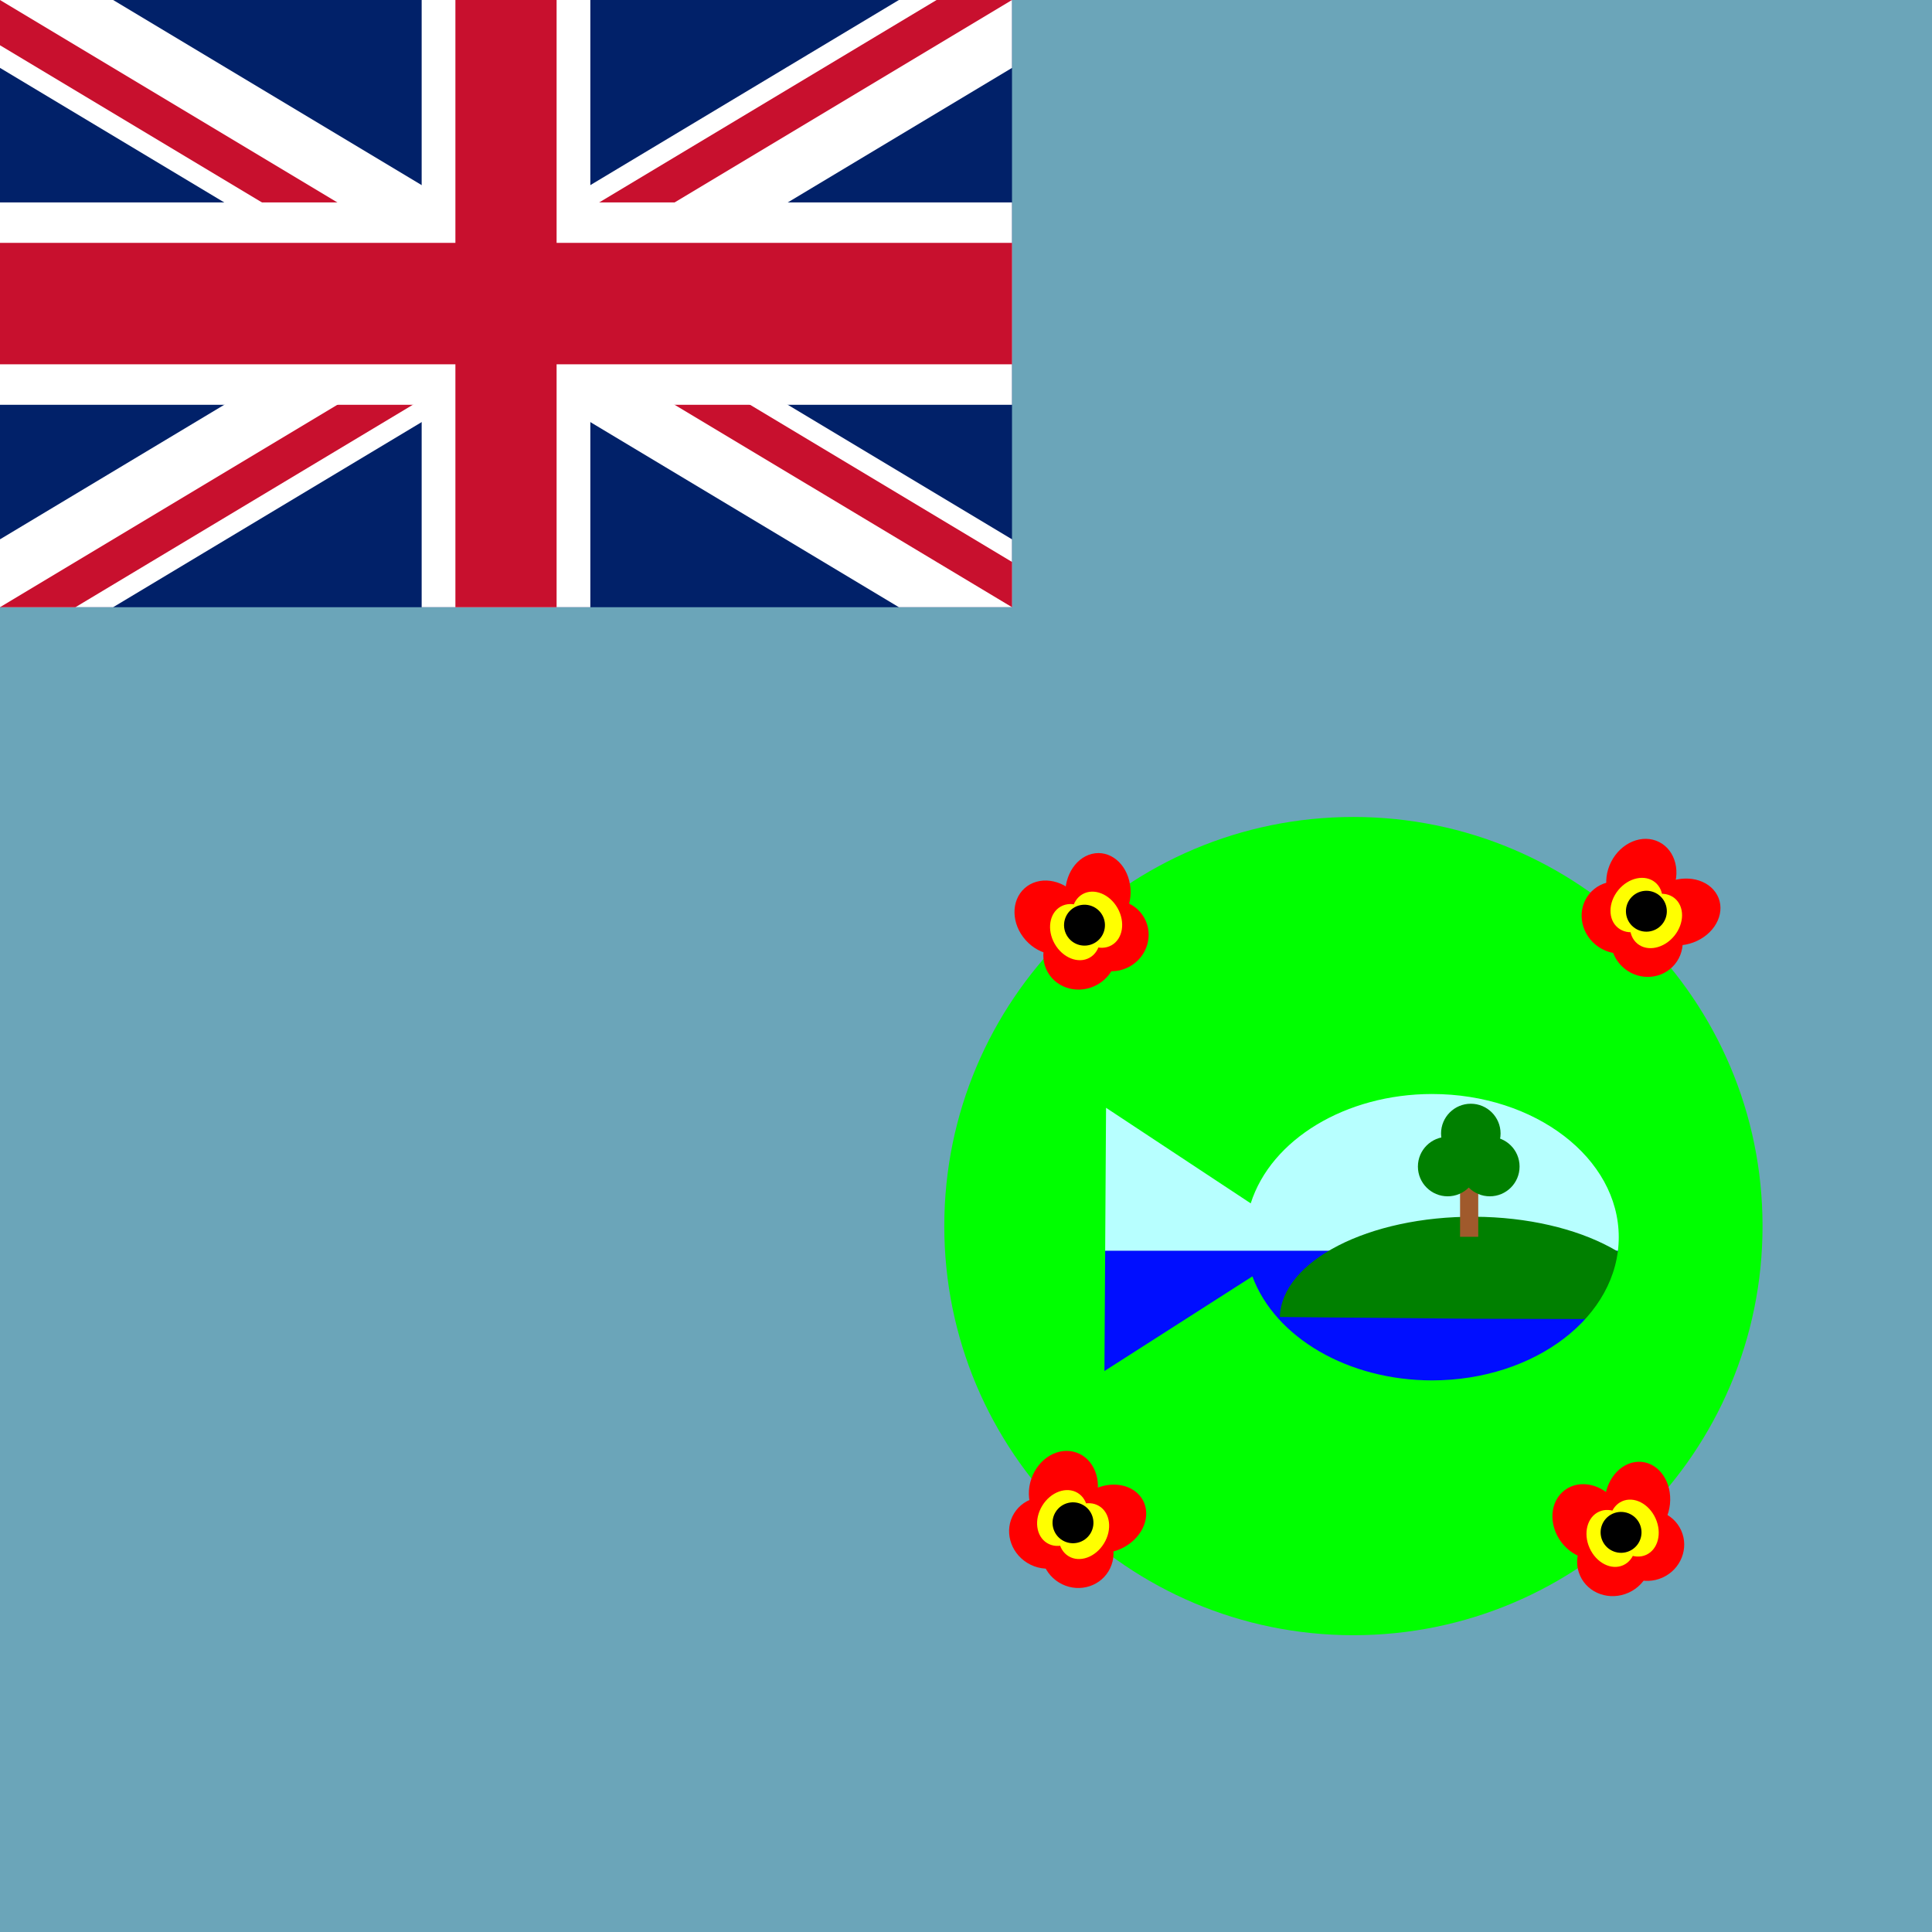
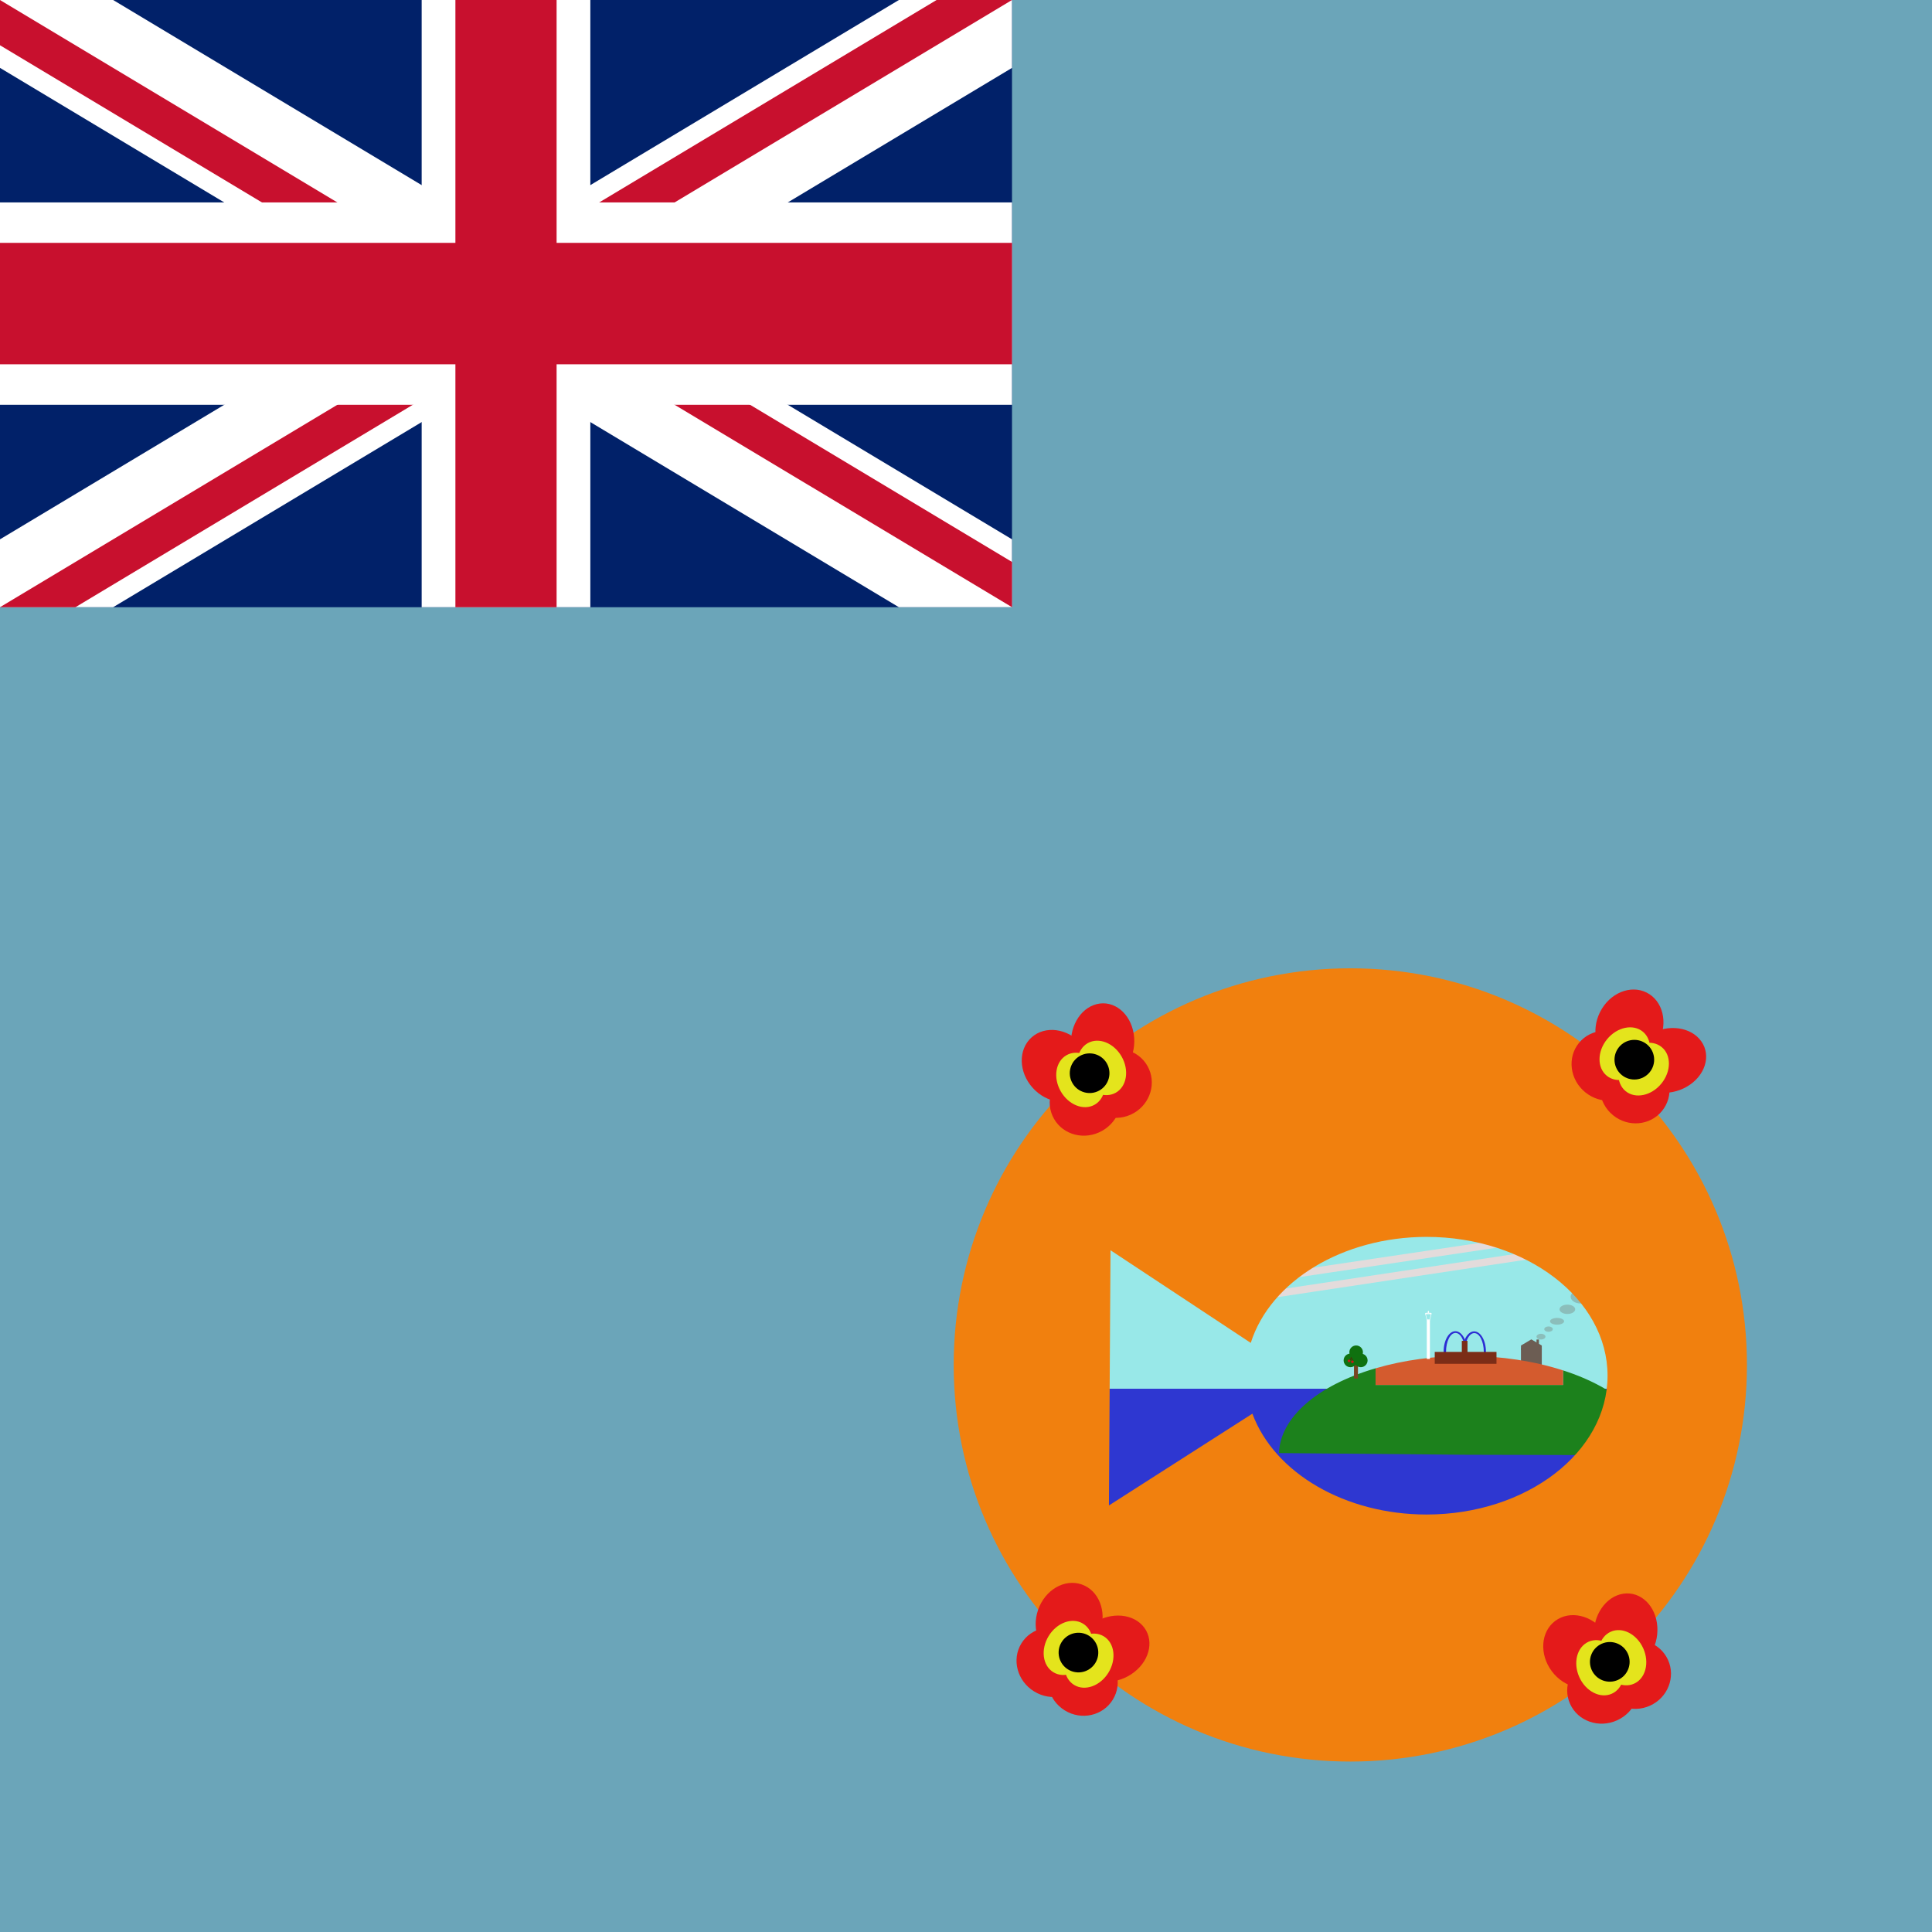
<svg xmlns="http://www.w3.org/2000/svg" width="1000" height="1000" viewBox="0 0 264.583 264.583" version="1.1" id="svg991">
  <defs id="defs985">
    <clipPath id="s">
      <path d="M 0,0 V 30 H 60 V 0 Z" id="path46" />
    </clipPath>
    <clipPath id="t">
      <path d="m 30,15 h 30 v 15 z m 0,0 V 30 H 0 Z m 0,0 H 0 V 0 Z m 0,0 V 0 h 30 z" id="path49" />
    </clipPath>
  </defs>
  <g id="layer1" transform="translate(0,-32.41663)">
    <rect style="opacity:1;fill:#6ba5b9;fill-opacity:1;stroke:none;stroke-width:4.791;stroke-linecap:butt;stroke-miterlimit:4;stroke-dasharray:none;stroke-opacity:1" id="rect995" width="264.583" height="264.583" x="1.4168875e-05" y="32.417" ry="64.883" rx="4.9311935e-17" />
+     <rect style="opacity:1;fill:#ffffff;fill-opacity:1;stroke:none;stroke-width:1.164;stroke-linecap:butt;stroke-miterlimit:4;stroke-dasharray:none;stroke-opacity:1" id="rect1399" width="1.459" height="1.621" x="195.01" y="211.709" rx="3.942318e-17" ry="1.621" />
    <g transform="matrix(2.309855,0,0,2.771825,1.4168875e-5,32.41662)" clip-path="url(#s)" id="g62">
      <path style="fill:#012169" d="M 0,0 V 30 H 60 V 0 Z" id="path52" />
      <path style="stroke:#ffffff;stroke-width:6" d="M 0,0 60,30 M 60,0 0,30" id="path54" />
      <path style="stroke:#c8102e;stroke-width:4" d="M 0,0 60,30 M 60,0 0,30" clip-path="url(#t)" id="path56" />
      <path style="stroke:#ffffff;stroke-width:10" d="M 30,0 V 30 M 0,15 h 60" id="path58" />
      <path style="stroke:#c8102e;stroke-width:6" d="M 30,0 V 30 M 0,15 h 60" id="path60" />
    </g>
-     <rect style="opacity:1;fill:#000eff;fill-opacity:1;stroke:none;stroke-width:0.588;stroke-linecap:butt;stroke-miterlimit:4;stroke-dasharray:none;stroke-opacity:1" id="rect1661-8" width="85.494" height="31.857" x="141.964" y="203.689" rx="1.6696809e-17" ry="8.084" />
-     <rect style="opacity:1;fill:#b7ffff;fill-opacity:1;stroke:none;stroke-width:0.588;stroke-linecap:butt;stroke-miterlimit:4;stroke-dasharray:none;stroke-opacity:1" id="rect1661" width="85.494" height="31.857" x="141.964" y="171.832" rx="1.6696809e-17" ry="8.084" />
-     <path style="opacity:1;fill:#008000;fill-opacity:1;stroke:none;stroke-width:0.389;stroke-linecap:butt;stroke-miterlimit:4;stroke-dasharray:none;stroke-opacity:1" id="path2221" d="m 175.266,212.777 a 26.414,13.968 0 0 1 26.699,-13.73 26.414,13.968 0 0 1 26.124,14.036 l -26.413,-0.068 z" />
-     <path style="opacity:1;fill:#00ff00;fill-opacity:1;stroke:none;stroke-width:1.749;stroke-linecap:butt;stroke-miterlimit:4;stroke-dasharray:none;stroke-opacity:1" d="m 185.347,144.298 a 56.029,56.029 0 0 0 -56.029,56.029 56.029,56.029 0 0 0 56.029,56.029 56.029,56.029 0 0 0 56.029,-56.029 56.029,56.029 0 0 0 -56.029,-56.029 z m 10.76,37.94 a 25.579,19.61 0 0 1 25.578,19.61 25.579,19.61 0 0 1 -25.578,19.61 25.579,19.61 0 0 1 -24.594,-14.244 l -6.344,4.059 -13.92,8.904 0.111,-18.026 0.111,-18.026 13.808,9.122 6.005,3.966 a 25.579,19.61 0 0 1 24.823,-14.976 z" id="path1656" />
-     <rect style="opacity:1;fill:#a05a2c;fill-opacity:1;stroke:none;stroke-width:0.353;stroke-linecap:butt;stroke-miterlimit:4;stroke-dasharray:none;stroke-opacity:1" id="rect2277" width="2.49" height="11.546" x="199.952" y="190.249" rx="9.0854326e-18" ry="8.084" />
-     <circle style="opacity:1;fill:#008000;fill-opacity:1;stroke:none;stroke-width:0.386;stroke-linecap:butt;stroke-miterlimit:4;stroke-dasharray:none;stroke-opacity:1" id="path2296" cx="198.254" cy="192.174" r="4.075" />
-     <circle style="opacity:1;fill:#008000;fill-opacity:1;stroke:none;stroke-width:0.386;stroke-linecap:butt;stroke-miterlimit:4;stroke-dasharray:none;stroke-opacity:1" id="path2296-2" cx="204.027" cy="192.174" r="4.075" />
-     <circle style="opacity:1;fill:#008000;fill-opacity:1;stroke:none;stroke-width:0.386;stroke-linecap:butt;stroke-miterlimit:4;stroke-dasharray:none;stroke-opacity:1" id="path2296-20" cx="201.424" cy="187.646" r="4.075" />
-     <ellipse style="opacity:1;fill:#ff0000;fill-opacity:1;stroke:none;stroke-width:0.343;stroke-linecap:butt;stroke-miterlimit:4;stroke-dasharray:none;stroke-opacity:1" id="path2364" cx="248.629" cy="131.981" rx="5.094" ry="4.839" transform="rotate(31.45555)" />
-     <ellipse style="opacity:1;fill:#ff0000;fill-opacity:1;stroke:none;stroke-width:0.346;stroke-linecap:butt;stroke-miterlimit:4;stroke-dasharray:none;stroke-opacity:1" id="path2364-0" cx="214.853" cy="175.926" rx="4.641" ry="5.404" transform="rotate(19.05898)" />
-     <ellipse style="opacity:1;fill:#ff0000;fill-opacity:1;stroke:none;stroke-width:0.341;stroke-linecap:butt;stroke-miterlimit:4;stroke-dasharray:none;stroke-opacity:1" id="path2364-0-4" ry="5.366" rx="4.526" cy="52.366" cx="283.995" transform="matrix(0.6798606,0.7333414,-0.789457,0.6138059,0,0)" />
-     <ellipse style="opacity:1;fill:#ff0000;fill-opacity:1;stroke:none;stroke-width:0.339;stroke-linecap:butt;stroke-miterlimit:4;stroke-dasharray:none;stroke-opacity:1" id="path2364-8" cx="253.723" cy="132.008" rx="4.981" ry="4.839" transform="rotate(31.45555)" />
-     <ellipse style="opacity:1;fill:#ffff00;fill-opacity:1;stroke:none;stroke-width:0.448;stroke-linecap:butt;stroke-miterlimit:4;stroke-dasharray:none;stroke-opacity:1" id="path2366-0" cx="252.955" cy="129.066" rx="3.23" ry="4.022" transform="rotate(31.45555)" />
-     <ellipse style="opacity:1;fill:#ffff00;fill-opacity:1;stroke:none;stroke-width:0.448;stroke-linecap:butt;stroke-miterlimit:4;stroke-dasharray:none;stroke-opacity:1" id="path2366-0-4" cx="249.51" cy="129.066" rx="3.23" ry="4.022" transform="rotate(31.45555)" />
-     <circle style="opacity:1;fill:#000000;fill-opacity:1;stroke:none;stroke-width:0.33;stroke-linecap:butt;stroke-miterlimit:4;stroke-dasharray:none;stroke-opacity:1" id="path2467" cx="251.091" cy="128.868" r="2.801" transform="rotate(31.45555)" />
-     <ellipse style="opacity:1;fill:#ff0000;fill-opacity:1;stroke:none;stroke-width:0.343;stroke-linecap:butt;stroke-miterlimit:4;stroke-dasharray:none;stroke-opacity:1" id="path2364-2" cx="100.274" cy="315.243" rx="5.094" ry="4.839" transform="rotate(-24.28137)" />
-     <ellipse style="opacity:1;fill:#ff0000;fill-opacity:1;stroke:none;stroke-width:0.346;stroke-linecap:butt;stroke-miterlimit:4;stroke-dasharray:none;stroke-opacity:1" id="path2364-0-41" cx="30.614" cy="323.067" rx="4.641" ry="5.404" transform="rotate(-36.67795)" />
-     <ellipse style="opacity:1;fill:#ff0000;fill-opacity:1;stroke:none;stroke-width:0.341;stroke-linecap:butt;stroke-miterlimit:4;stroke-dasharray:none;stroke-opacity:1" id="path2364-0-4-5" ry="5.366" rx="4.526" cy="269.771" cx="209.635" transform="matrix(0.9888354,-0.149012,0.06282759,0.9980244,0,0)" />
-     <ellipse style="opacity:1;fill:#ff0000;fill-opacity:1;stroke:none;stroke-width:0.339;stroke-linecap:butt;stroke-miterlimit:4;stroke-dasharray:none;stroke-opacity:1" id="path2364-8-5" cx="105.368" cy="315.27" rx="4.981" ry="4.839" transform="rotate(-24.28137)" />
-     <ellipse style="opacity:1;fill:#ffff00;fill-opacity:1;stroke:none;stroke-width:0.448;stroke-linecap:butt;stroke-miterlimit:4;stroke-dasharray:none;stroke-opacity:1" id="path2366-0-2" cx="104.6" cy="312.328" rx="3.23" ry="4.022" transform="rotate(-24.28137)" />
-     <ellipse style="opacity:1;fill:#ffff00;fill-opacity:1;stroke:none;stroke-width:0.448;stroke-linecap:butt;stroke-miterlimit:4;stroke-dasharray:none;stroke-opacity:1" id="path2366-0-4-3" cx="101.155" cy="312.328" rx="3.23" ry="4.022" transform="rotate(-24.28137)" />
-     <circle style="opacity:1;fill:#000000;fill-opacity:1;stroke:none;stroke-width:0.33;stroke-linecap:butt;stroke-miterlimit:4;stroke-dasharray:none;stroke-opacity:1" id="path2467-6" cx="102.736" cy="312.13" r="2.801" transform="rotate(-24.28137)" />
-     <ellipse style="opacity:1;fill:#ff0000;fill-opacity:1;stroke:none;stroke-width:0.343;stroke-linecap:butt;stroke-miterlimit:4;stroke-dasharray:none;stroke-opacity:1" id="path2364-2-3" cx="271.607" cy="-17.782" rx="5.094" ry="4.839" transform="rotate(39.24578)" />
-     <ellipse style="opacity:1;fill:#ff0000;fill-opacity:1;stroke:none;stroke-width:0.346;stroke-linecap:butt;stroke-miterlimit:4;stroke-dasharray:none;stroke-opacity:1" id="path2364-0-41-9" cx="269.445" cy="34.587" rx="4.641" ry="5.404" transform="rotate(26.84921)" />
-     <ellipse style="opacity:1;fill:#ff0000;fill-opacity:1;stroke:none;stroke-width:0.341;stroke-linecap:butt;stroke-miterlimit:4;stroke-dasharray:none;stroke-opacity:1" id="path2364-0-4-5-1" ry="5.366" rx="4.526" cy="-98.591" cx="252.487" transform="matrix(0.5741841,0.8187262,-0.8653704,0.5011328,0,0)" />
-     <ellipse style="opacity:1;fill:#ff0000;fill-opacity:1;stroke:none;stroke-width:0.339;stroke-linecap:butt;stroke-miterlimit:4;stroke-dasharray:none;stroke-opacity:1" id="path2364-8-5-0" cx="276.701" cy="-17.755" rx="4.981" ry="4.839" transform="rotate(39.24578)" />
-     <ellipse style="opacity:1;fill:#ffff00;fill-opacity:1;stroke:none;stroke-width:0.448;stroke-linecap:butt;stroke-miterlimit:4;stroke-dasharray:none;stroke-opacity:1" id="path2366-0-2-6" cx="275.933" cy="-20.697" rx="3.23" ry="4.022" transform="rotate(39.24578)" />
-     <ellipse style="opacity:1;fill:#ffff00;fill-opacity:1;stroke:none;stroke-width:0.448;stroke-linecap:butt;stroke-miterlimit:4;stroke-dasharray:none;stroke-opacity:1" id="path2366-0-4-3-1" cx="272.488" cy="-20.697" rx="3.23" ry="4.022" transform="rotate(39.24578)" />
-     <circle style="opacity:1;fill:#000000;fill-opacity:1;stroke:none;stroke-width:0.33;stroke-linecap:butt;stroke-miterlimit:4;stroke-dasharray:none;stroke-opacity:1" id="path2467-6-9" cx="274.069" cy="-20.895" r="2.801" transform="rotate(39.24578)" />
-     <ellipse style="opacity:1;fill:#ff0000;fill-opacity:1;stroke:none;stroke-width:0.343;stroke-linecap:butt;stroke-miterlimit:4;stroke-dasharray:none;stroke-opacity:1" id="path2364-2-3-3" cx="48.167" cy="214.804" rx="5.094" ry="4.839" transform="rotate(-29.57655)" />
-     <ellipse style="opacity:1;fill:#ff0000;fill-opacity:1;stroke:none;stroke-width:0.346;stroke-linecap:butt;stroke-miterlimit:4;stroke-dasharray:none;stroke-opacity:1" id="path2364-0-41-9-1" cx="1.284" cy="213.783" rx="4.641" ry="5.404" transform="rotate(-41.97313)" />
-     <ellipse style="opacity:1;fill:#ff0000;fill-opacity:1;stroke:none;stroke-width:0.341;stroke-linecap:butt;stroke-miterlimit:4;stroke-dasharray:none;stroke-opacity:1" id="path2364-0-4-5-1-6" ry="5.366" rx="4.526" cy="186.883" cx="125.1" transform="matrix(0.9708636,-0.2396326,0.154664,0.9879671,0,0)" />
-     <ellipse style="opacity:1;fill:#ff0000;fill-opacity:1;stroke:none;stroke-width:0.339;stroke-linecap:butt;stroke-miterlimit:4;stroke-dasharray:none;stroke-opacity:1" id="path2364-8-5-0-8" cx="53.261" cy="214.831" rx="4.981" ry="4.839" transform="rotate(-29.57655)" />
-     <ellipse style="opacity:1;fill:#ffff00;fill-opacity:1;stroke:none;stroke-width:0.448;stroke-linecap:butt;stroke-miterlimit:4;stroke-dasharray:none;stroke-opacity:1" id="path2366-0-2-6-7" cx="52.493" cy="211.889" rx="3.23" ry="4.022" transform="rotate(-29.57655)" />
-     <ellipse style="opacity:1;fill:#ffff00;fill-opacity:1;stroke:none;stroke-width:0.448;stroke-linecap:butt;stroke-miterlimit:4;stroke-dasharray:none;stroke-opacity:1" id="path2366-0-4-3-1-0" cx="49.048" cy="211.889" rx="3.23" ry="4.022" transform="rotate(-29.57655)" />
-     <circle style="opacity:1;fill:#000000;fill-opacity:1;stroke:none;stroke-width:0.33;stroke-linecap:butt;stroke-miterlimit:4;stroke-dasharray:none;stroke-opacity:1" id="path2467-6-9-7" cx="50.629" cy="211.691" r="2.801" transform="rotate(-29.57655)" />
+     <rect style="opacity:1;fill:#2e37d1;fill-opacity:1;stroke:none;stroke-width:0.57;stroke-linecap:butt;stroke-miterlimit:4;stroke-dasharray:none;stroke-opacity:1" id="rect1661-8" width="82.882" height="30.883" x="142.865" y="222.6" rx="1.6186629e-17" ry="7.837" />
+     <path style="opacity:1;fill:#98e8e8;fill-opacity:1;stroke:none;stroke-width:0.57;stroke-linecap:butt;stroke-miterlimit:4;stroke-dasharray:none;stroke-opacity:1" d="m 142.865,191.717 v 7.837 15.209 7.837 h 82.882 v -7.837 -15.209 -7.837 z m 52.315,20.581 h 0.861 v 0.056 l -0.217,0.856 v 0.056 h -0.427 v -0.056 l -0.217,-0.856 z m 0.078,0.081 0.177,0.73 h 0.347 l 0.177,-0.73 z" id="rect1661" />
+     <path style="opacity:1;fill:#1c811c;fill-opacity:1;stroke:none;stroke-width:0.377;stroke-linecap:butt;stroke-miterlimit:4;stroke-dasharray:none;stroke-opacity:1" d="m 188.382,219.804 a 25.607,13.542 0 0 0 -13.233,11.607 l 25.603,0.231 25.606,0.066 A 25.607,13.542 0 0 0 214.06,220.09 v 1.278 0.713 h -25.678 v -0.713 z" id="path880" />
+     <rect style="opacity:1;fill:#e3dbdb;fill-opacity:1;stroke:none;stroke-width:0.625;stroke-linecap:butt;stroke-miterlimit:4;stroke-dasharray:none;stroke-opacity:1" id="rect1257-2" width="30.104" height="1.026" x="86.473" y="237.205" rx="2.6385819e-17" ry="0.198" transform="matrix(0.9890752,-0.1474117,0.3802783,0.9248721,0,0)" />
+     <rect style="opacity:1;fill:#e3dbdb;fill-opacity:1;stroke:none;stroke-width:0.71;stroke-linecap:butt;stroke-miterlimit:4;stroke-dasharray:none;stroke-opacity:1" id="rect1257" width="37.385" height="1.066" x="54.814" y="248.251" rx="3.2767125e-17" ry="0.206" transform="matrix(0.9888222,-0.1490996,0.483237,0.8754896,0,0)" />
+     <ellipse style="opacity:1;fill:#6c5d53;fill-opacity:0.298;stroke:none;stroke-width:0.478;stroke-linecap:butt;stroke-miterlimit:4;stroke-dasharray:none;stroke-opacity:1" id="path1289" cx="216.44" cy="209.999" rx="1.344" ry="0.923" />
+     <path style="opacity:1;fill:#f1800e;fill-opacity:1;stroke:none;stroke-width:1.696;stroke-linecap:butt;stroke-miterlimit:4;stroke-dasharray:none;stroke-opacity:1" d="m 184.922,165.024 a 54.317,54.317 0 0 0 -54.317,54.317 54.317,54.317 0 0 0 54.317,54.317 54.317,54.317 0 0 0 54.317,-54.317 54.317,54.317 0 0 0 -54.317,-54.317 z m 10.432,36.781 a 24.797,19.011 0 0 1 24.797,19.011 24.797,19.011 0 0 1 -24.797,19.011 24.797,19.011 0 0 1 -23.843,-13.809 l -6.151,3.935 -13.494,8.632 0.108,-17.475 0.108,-17.475 13.386,8.843 5.821,3.845 a 24.797,19.011 0 0 1 24.064,-14.518 z" id="path1656" />
+     <ellipse style="opacity:1;fill:#e41a1a;fill-opacity:1;stroke:none;stroke-width:0.333;stroke-linecap:butt;stroke-miterlimit:4;stroke-dasharray:none;stroke-opacity:1" id="path2364" cx="258.618" cy="146.656" rx="4.938" ry="4.691" transform="rotate(31.45555)" />
+     <ellipse style="opacity:1;fill:#e41a1a;fill-opacity:1;stroke:none;stroke-width:0.336;stroke-linecap:butt;stroke-miterlimit:4;stroke-dasharray:none;stroke-opacity:1" id="path2364-0" cx="221.447" cy="192.597" rx="4.499" ry="5.238" transform="rotate(19.05898)" />
+     <ellipse style="opacity:1;fill:#e41a1a;fill-opacity:1;stroke:none;stroke-width:0.33;stroke-linecap:butt;stroke-miterlimit:4;stroke-dasharray:none;stroke-opacity:1" id="path2364-0-4" ry="5.202" rx="4.388" cy="64.063" cx="298.463" transform="matrix(0.6798606,0.7333414,-0.789457,0.6138059,0,0)" />
+     <ellipse style="opacity:1;fill:#e41a1a;fill-opacity:1;stroke:none;stroke-width:0.329;stroke-linecap:butt;stroke-miterlimit:4;stroke-dasharray:none;stroke-opacity:1" id="path2364-8" cx="263.556" cy="146.682" rx="4.828" ry="4.691" transform="rotate(31.45555)" />
+     <ellipse style="opacity:1;fill:#e4e41c;fill-opacity:1;stroke:none;stroke-width:0.435;stroke-linecap:butt;stroke-miterlimit:4;stroke-dasharray:none;stroke-opacity:1" id="path2366-0" cx="262.811" cy="143.831" rx="3.131" ry="3.899" transform="rotate(31.45555)" />
+     <ellipse style="opacity:1;fill:#e4e41c;fill-opacity:1;stroke:none;stroke-width:0.435;stroke-linecap:butt;stroke-miterlimit:4;stroke-dasharray:none;stroke-opacity:1" id="path2366-0-4" cx="259.472" cy="143.831" rx="3.131" ry="3.899" transform="rotate(31.45555)" />
+     <circle style="opacity:1;fill:#000000;fill-opacity:1;stroke:none;stroke-width:0.32;stroke-linecap:butt;stroke-miterlimit:4;stroke-dasharray:none;stroke-opacity:1" id="path2467" cx="261.004" cy="143.639" transform="rotate(31.45555)" r="2.716" />
+     <ellipse style="opacity:1;fill:#e41a1a;fill-opacity:1;stroke:none;stroke-width:0.333;stroke-linecap:butt;stroke-miterlimit:4;stroke-dasharray:none;stroke-opacity:1" id="path2364-2" cx="91.649" cy="330.677" rx="4.938" ry="4.691" transform="rotate(-24.28137)" />
+     <ellipse style="opacity:1;fill:#e41a1a;fill-opacity:1;stroke:none;stroke-width:0.336;stroke-linecap:butt;stroke-miterlimit:4;stroke-dasharray:none;stroke-opacity:1" id="path2364-0-41" cx="18.866" cy="336.483" rx="4.499" ry="5.238" transform="rotate(-36.67795)" />
+     <ellipse style="opacity:1;fill:#e41a1a;fill-opacity:1;stroke:none;stroke-width:0.33;stroke-linecap:butt;stroke-miterlimit:4;stroke-dasharray:none;stroke-opacity:1" id="path2364-0-4-5" ry="5.202" rx="4.388" cy="287.26" cx="206.892" transform="matrix(0.9888354,-0.149012,0.06282759,0.9980244,0,0)" />
+     <ellipse style="opacity:1;fill:#e41a1a;fill-opacity:1;stroke:none;stroke-width:0.329;stroke-linecap:butt;stroke-miterlimit:4;stroke-dasharray:none;stroke-opacity:1" id="path2364-8-5" cx="96.587" cy="330.703" rx="4.828" ry="4.691" transform="rotate(-24.28137)" />
+     <ellipse style="opacity:1;fill:#e4e41c;fill-opacity:1;stroke:none;stroke-width:0.435;stroke-linecap:butt;stroke-miterlimit:4;stroke-dasharray:none;stroke-opacity:1" id="path2366-0-2" cx="95.843" cy="327.851" rx="3.131" ry="3.899" transform="rotate(-24.28137)" />
+     <ellipse style="opacity:1;fill:#e4e41c;fill-opacity:1;stroke:none;stroke-width:0.435;stroke-linecap:butt;stroke-miterlimit:4;stroke-dasharray:none;stroke-opacity:1" id="path2366-0-4-3" cx="92.503" cy="327.851" rx="3.131" ry="3.899" transform="rotate(-24.28137)" />
+     <circle style="opacity:1;fill:#000000;fill-opacity:1;stroke:none;stroke-width:0.32;stroke-linecap:butt;stroke-miterlimit:4;stroke-dasharray:none;stroke-opacity:1" id="path2467-6" cx="94.036" cy="327.659" transform="rotate(-24.28137)" r="2.716" />
+     <ellipse style="opacity:1;fill:#e41a1a;fill-opacity:1;stroke:none;stroke-width:0.333;stroke-linecap:butt;stroke-miterlimit:4;stroke-dasharray:none;stroke-opacity:1" id="path2364-2-3" cx="283.267" cy="-1.087" rx="4.938" ry="4.691" transform="rotate(39.24578)" />
+     <ellipse style="opacity:1;fill:#e41a1a;fill-opacity:1;stroke:none;stroke-width:0.336;stroke-linecap:butt;stroke-miterlimit:4;stroke-dasharray:none;stroke-opacity:1" id="path2364-0-41-9" cx="277.238" cy="53.59" rx="4.499" ry="5.238" transform="rotate(26.84921)" />
+     <ellipse style="opacity:1;fill:#e41a1a;fill-opacity:1;stroke:none;stroke-width:0.33;stroke-linecap:butt;stroke-miterlimit:4;stroke-dasharray:none;stroke-opacity:1" id="path2364-0-4-5-1" ry="5.202" rx="4.388" cy="-85.397" cx="269.241" transform="matrix(0.5741841,0.8187262,-0.8653704,0.5011328,0,0)" />
+     <ellipse style="opacity:1;fill:#e41a1a;fill-opacity:1;stroke:none;stroke-width:0.329;stroke-linecap:butt;stroke-miterlimit:4;stroke-dasharray:none;stroke-opacity:1" id="path2364-8-5-0" cx="288.205" cy="-1.061" rx="4.828" ry="4.691" transform="rotate(39.24578)" />
+     <ellipse style="opacity:1;fill:#e4e41c;fill-opacity:1;stroke:none;stroke-width:0.435;stroke-linecap:butt;stroke-miterlimit:4;stroke-dasharray:none;stroke-opacity:1" id="path2366-0-2-6" cx="287.46" cy="-3.913" rx="3.131" ry="3.899" transform="rotate(39.24578)" />
+     <ellipse style="opacity:1;fill:#e4e41c;fill-opacity:1;stroke:none;stroke-width:0.435;stroke-linecap:butt;stroke-miterlimit:4;stroke-dasharray:none;stroke-opacity:1" id="path2366-0-4-3-1" cx="284.121" cy="-3.913" rx="3.131" ry="3.899" transform="rotate(39.24578)" />
+     <circle style="opacity:1;fill:#000000;fill-opacity:1;stroke:none;stroke-width:0.32;stroke-linecap:butt;stroke-miterlimit:4;stroke-dasharray:none;stroke-opacity:1" id="path2467-6-9" cx="285.653" cy="-4.105" transform="rotate(39.24578)" r="2.716" />
+     <ellipse style="opacity:1;fill:#e41a1a;fill-opacity:1;stroke:none;stroke-width:0.333;stroke-linecap:butt;stroke-miterlimit:4;stroke-dasharray:none;stroke-opacity:1" id="path2364-2-3-3" cx="38.845" cy="232.686" rx="4.938" ry="4.691" transform="rotate(-29.57655)" />
+     <ellipse style="opacity:1;fill:#e41a1a;fill-opacity:1;stroke:none;stroke-width:0.336;stroke-linecap:butt;stroke-miterlimit:4;stroke-dasharray:none;stroke-opacity:1" id="path2364-0-41-9-1" cx="-11.671" cy="229.441" rx="4.499" ry="5.238" transform="rotate(-41.97313)" />
+     <ellipse style="opacity:1;fill:#e41a1a;fill-opacity:1;stroke:none;stroke-width:0.33;stroke-linecap:butt;stroke-miterlimit:4;stroke-dasharray:none;stroke-opacity:1" id="path2364-0-4-5-1-6" ry="5.202" rx="4.388" cy="206.928" cx="122.57" transform="matrix(0.9708636,-0.2396326,0.154664,0.9879671,0,0)" />
+     <ellipse style="opacity:1;fill:#e41a1a;fill-opacity:1;stroke:none;stroke-width:0.329;stroke-linecap:butt;stroke-miterlimit:4;stroke-dasharray:none;stroke-opacity:1" id="path2364-8-5-0-8" cx="43.783" cy="232.712" rx="4.828" ry="4.691" transform="rotate(-29.57655)" />
+     <ellipse style="opacity:1;fill:#e4e41c;fill-opacity:1;stroke:none;stroke-width:0.435;stroke-linecap:butt;stroke-miterlimit:4;stroke-dasharray:none;stroke-opacity:1" id="path2366-0-2-6-7" cx="43.039" cy="229.86" rx="3.131" ry="3.899" transform="rotate(-29.57655)" />
+     <ellipse style="opacity:1;fill:#e4e41c;fill-opacity:1;stroke:none;stroke-width:0.435;stroke-linecap:butt;stroke-miterlimit:4;stroke-dasharray:none;stroke-opacity:1" id="path2366-0-4-3-1-0" cx="39.699" cy="229.86" rx="3.131" ry="3.899" transform="rotate(-29.57655)" />
+     <circle style="opacity:1;fill:#000000;fill-opacity:1;stroke:none;stroke-width:0.32;stroke-linecap:butt;stroke-miterlimit:4;stroke-dasharray:none;stroke-opacity:1" id="path2467-6-9-7" cx="41.232" cy="229.669" transform="rotate(-29.57655)" r="2.716" />
+     <path style="opacity:1;fill:#2c2cd3;fill-opacity:1;stroke:none;stroke-width:0.611;stroke-linecap:butt;stroke-miterlimit:4;stroke-dasharray:none;stroke-opacity:1" d="m 199.312,214.724 a 1.61,2.793 0 0 0 -1.61,2.794 1.61,2.793 0 0 0 1.61,2.793 1.61,2.793 0 0 0 1.61,-2.793 1.61,2.793 0 0 0 -1.61,-2.794 z m 0.019,0.233 a 1.3,2.58 0 0 1 1.3,2.58 1.3,2.58 0 0 1 -1.3,2.58 1.3,2.58 0 0 1 -1.3,-2.58 1.3,2.58 0 0 1 1.3,-2.58 z" id="path903" />
+     <path style="opacity:1;fill:#2c2cd3;fill-opacity:1;stroke:none;stroke-width:0.611;stroke-linecap:butt;stroke-miterlimit:4;stroke-dasharray:none;stroke-opacity:1" d="m 201.884,214.747 a 1.61,2.793 0 0 0 -1.61,2.794 1.61,2.793 0 0 0 1.61,2.793 1.61,2.793 0 0 0 1.61,-2.793 1.61,2.793 0 0 0 -1.61,-2.794 z m 0.019,0.233 a 1.3,2.58 0 0 1 1.3,2.58 1.3,2.58 0 0 1 -1.3,2.58 1.3,2.58 0 0 1 -1.3,-2.58 1.3,2.58 0 0 1 1.3,-2.58 z" id="path903-9" />
+     <rect style="opacity:1;fill:#6c5d53;fill-opacity:1;stroke:none;stroke-width:0.478;stroke-linecap:butt;stroke-miterlimit:4;stroke-dasharray:none;stroke-opacity:1" id="rect1274" width="2.852" height="2.892" x="208.292" y="217.06" rx="1.6186631e-17" ry="0.189" />
+     <path style="opacity:1;fill:#d45b2e;fill-opacity:1;stroke:none;stroke-width:0.377;stroke-linecap:butt;stroke-miterlimit:4;stroke-dasharray:none;stroke-opacity:1" d="m 188.382,219.804 v 1.565 0.713 h 25.678 v -0.713 -1.278 a 25.607,13.542 0 0 0 -13.028,-1.99 25.607,13.542 0 0 0 -12.651,1.704 z" id="path2221" />
+     <rect style="opacity:1;fill:#7b2d17;fill-opacity:1;stroke:none;stroke-width:0.407;stroke-linecap:butt;stroke-miterlimit:4;stroke-dasharray:none;stroke-opacity:1" id="rect882" width="8.458" height="1.63" x="196.484" y="217.556" rx="1.3417054e-17" ry="0.624" />
+     <rect style="opacity:1;fill:#7b2d17;fill-opacity:1;stroke:none;stroke-width:0.123;stroke-linecap:butt;stroke-miterlimit:4;stroke-dasharray:none;stroke-opacity:1" id="rect882-0" width="0.776" height="1.63" x="200.193" y="216.043" rx="1.2309225e-18" ry="0.624" />
+     <rect style="opacity:1;fill:#ffffff;fill-opacity:1;stroke:none;stroke-width:0.384;stroke-linecap:butt;stroke-miterlimit:4;stroke-dasharray:none;stroke-opacity:1" id="rect981" width="0.427" height="5.315" x="195.397" y="213.211" rx="1.0473701e-17" ry="0.31" />
+     <path style="opacity:1;fill:#ffffff;fill-opacity:1;stroke:none;stroke-width:0.237;stroke-linecap:butt;stroke-miterlimit:4;stroke-dasharray:none;stroke-opacity:1" d="m 195.777,212.204 h 0.188 l 0.076,0.076 v 0.075 h -0.264 v -0.075 z" id="rect1015" />
+     <path style="opacity:1;fill:#ffffff;fill-opacity:1;stroke:none;stroke-width:0.237;stroke-linecap:butt;stroke-miterlimit:4;stroke-dasharray:none;stroke-opacity:1" d="m 195.445,212.204 h -0.188 l -0.076,0.076 v 0.075 h 0.264 v -0.075 z" id="rect1015-8" />
+     <rect style="opacity:1;fill:#ffffff;fill-opacity:1;stroke:none;stroke-width:0.478;stroke-linecap:butt;stroke-miterlimit:4;stroke-dasharray:none;stroke-opacity:1" id="rect1054" width="0.339" height="0.099" x="195.445" y="212.204" rx="1.6186631e-17" ry="0.099" />
+     <path style="opacity:1;fill:#ffffff;fill-opacity:1;stroke:none;stroke-width:0.478;stroke-linecap:butt;stroke-miterlimit:4;stroke-dasharray:none;stroke-opacity:1" d="m 195.609,211.902 v 0 l 0.086,0.129 v 0.18 h -0.165 v -0.18 z" id="rect1056" />
+     <rect style="opacity:1;fill:#784421;fill-opacity:1;stroke:none;stroke-width:0.39;stroke-linecap:butt;stroke-miterlimit:4;stroke-dasharray:none;stroke-opacity:1" id="rect1148" width="0.543" height="2.444" x="185.426" y="218.759" rx="1.0791086e-17" ry="0.189" />
+     <circle style="opacity:1;fill:#0f710f;fill-opacity:1;stroke:none;stroke-width:0.319;stroke-linecap:butt;stroke-miterlimit:4;stroke-dasharray:none;stroke-opacity:1" id="path1150" cx="184.938" cy="218.72" r="0.931" />
+     <circle style="opacity:1;fill:#0f710f;fill-opacity:1;stroke:none;stroke-width:0.319;stroke-linecap:butt;stroke-miterlimit:4;stroke-dasharray:none;stroke-opacity:1" id="path1150-0" cx="186.358" cy="218.72" r="0.931" />
+     <circle style="opacity:1;fill:#0f710f;fill-opacity:1;stroke:none;stroke-width:0.319;stroke-linecap:butt;stroke-miterlimit:4;stroke-dasharray:none;stroke-opacity:1" id="path1150-9" cx="185.721" cy="217.606" r="0.931" />
+     <circle style="opacity:1;fill:#c91717;fill-opacity:1;stroke:none;stroke-width:0.075;stroke-linecap:butt;stroke-miterlimit:4;stroke-dasharray:none;stroke-opacity:1" id="path1150-0-5" cx="175.198" cy="223.605" r="0" />
+     <circle style="opacity:1;fill:#c91717;fill-opacity:1;stroke:none;stroke-width:0.075;stroke-linecap:butt;stroke-miterlimit:4;stroke-dasharray:none;stroke-opacity:1" id="path1150-0-5-8" cx="175.671" cy="223.71" r="0" />
+     <path style="opacity:1;fill:#552200;fill-opacity:1;stroke:none;stroke-width:0.511;stroke-linecap:butt;stroke-miterlimit:4;stroke-dasharray:none;stroke-opacity:1" d="m 184.98,218.255 0.077,-0.005 c 0,0 0.022,0.12 0.013,0.179 -0.009,0.058 -0.031,0.115 -0.067,0.162 -0.04,0.053 -0.158,0.124 -0.158,0.124 l -0.079,-0.046 c 0,0 0.116,-0.082 0.161,-0.136 0.026,-0.032 0.049,-0.069 0.061,-0.109 0.023,-0.073 -0.009,-0.169 -0.009,-0.169 z" id="rect1239" />
+     <path style="opacity:1;fill:#552200;fill-opacity:1;stroke:none;stroke-width:0.511;stroke-linecap:butt;stroke-miterlimit:4;stroke-dasharray:none;stroke-opacity:1" d="m 185.156,218.454 c 0.077,0.066 0.081,0.087 0.102,0.142 0.024,0.062 0.022,0.2 0.022,0.2 l -0.096,-0.013 c 0,0 0.007,-0.086 -0.015,-0.152 -0.013,-0.039 -0.033,-0.078 -0.06,-0.109 -0.05,-0.058 -0.093,-0.059 -0.093,-0.059 0.03,-0.082 0.051,-0.077 0.141,-0.007 z" id="rect1239-0" />
+     <path style="opacity:1;fill:#6c5d53;fill-opacity:1;stroke:none;stroke-width:0.444;stroke-linecap:butt;stroke-miterlimit:4;stroke-dasharray:none;stroke-opacity:1" d="m 209.711,215.841 1.433,0.842 v 0 0.406 0.189 h -2.851 v -0.189 -0.406 z" id="rect1276" />
+     <rect style="opacity:1;fill:#6c5d53;fill-opacity:1;stroke:none;stroke-width:0.478;stroke-linecap:butt;stroke-miterlimit:4;stroke-dasharray:none;stroke-opacity:1" id="rect1279" width="0.331" height="0.706" x="210.422" y="215.859" rx="1.6186631e-17" ry="0.189" />
+     <ellipse style="opacity:1;fill:#6c5d53;fill-opacity:0.298;stroke:none;stroke-width:0.537;stroke-linecap:butt;stroke-miterlimit:4;stroke-dasharray:none;stroke-opacity:1" id="path1281" cx="213.235" cy="213.366" rx="0.964" ry="0.462" />
+     <ellipse style="opacity:1;fill:#6c5d53;fill-opacity:0.298;stroke:none;stroke-width:0.478;stroke-linecap:butt;stroke-miterlimit:4;stroke-dasharray:none;stroke-opacity:1" id="path1283" cx="211.034" cy="215.468" rx="0.612" ry="0.391" />
+     <ellipse style="opacity:1;fill:#6c5d53;fill-opacity:0.298;stroke:none;stroke-width:0.478;stroke-linecap:butt;stroke-miterlimit:4;stroke-dasharray:none;stroke-opacity:1" id="path1285" cx="212.067" cy="214.439" rx="0.584" ry="0.367" />
+     <ellipse style="opacity:1;fill:#6c5d53;fill-opacity:0.298;stroke:none;stroke-width:0.478;stroke-linecap:butt;stroke-miterlimit:4;stroke-dasharray:none;stroke-opacity:1" id="path1287" cx="214.647" cy="211.723" rx="1.073" ry="0.638" />
+     <circle style="opacity:1;fill:#c91717;fill-opacity:1;stroke:none;stroke-width:0.182;stroke-linecap:butt;stroke-miterlimit:4;stroke-dasharray:none;stroke-opacity:1" id="path1150-0-5-6" cx="131.807" cy="163.494" r="0" />
+     <circle style="opacity:1;fill:#c91717;fill-opacity:1;stroke:none;stroke-width:0.182;stroke-linecap:butt;stroke-miterlimit:4;stroke-dasharray:none;stroke-opacity:1" id="path1150-0-5-8-6" cx="132.958" cy="163.75" r="0" />
+     <ellipse style="opacity:1;fill:#c91717;fill-opacity:1;stroke:none;stroke-width:0.821;stroke-linecap:butt;stroke-miterlimit:4;stroke-dasharray:none;stroke-opacity:1" id="path1382" cx="184.744" cy="218.79" rx="0.186" ry="0.18" />
+     <ellipse style="opacity:1;fill:#c91717;fill-opacity:1;stroke:none;stroke-width:0.821;stroke-linecap:butt;stroke-miterlimit:4;stroke-dasharray:none;stroke-opacity:1" id="path1382-2" cx="185.206" cy="218.91" rx="0.186" ry="0.18" />
  </g>
</svg>
